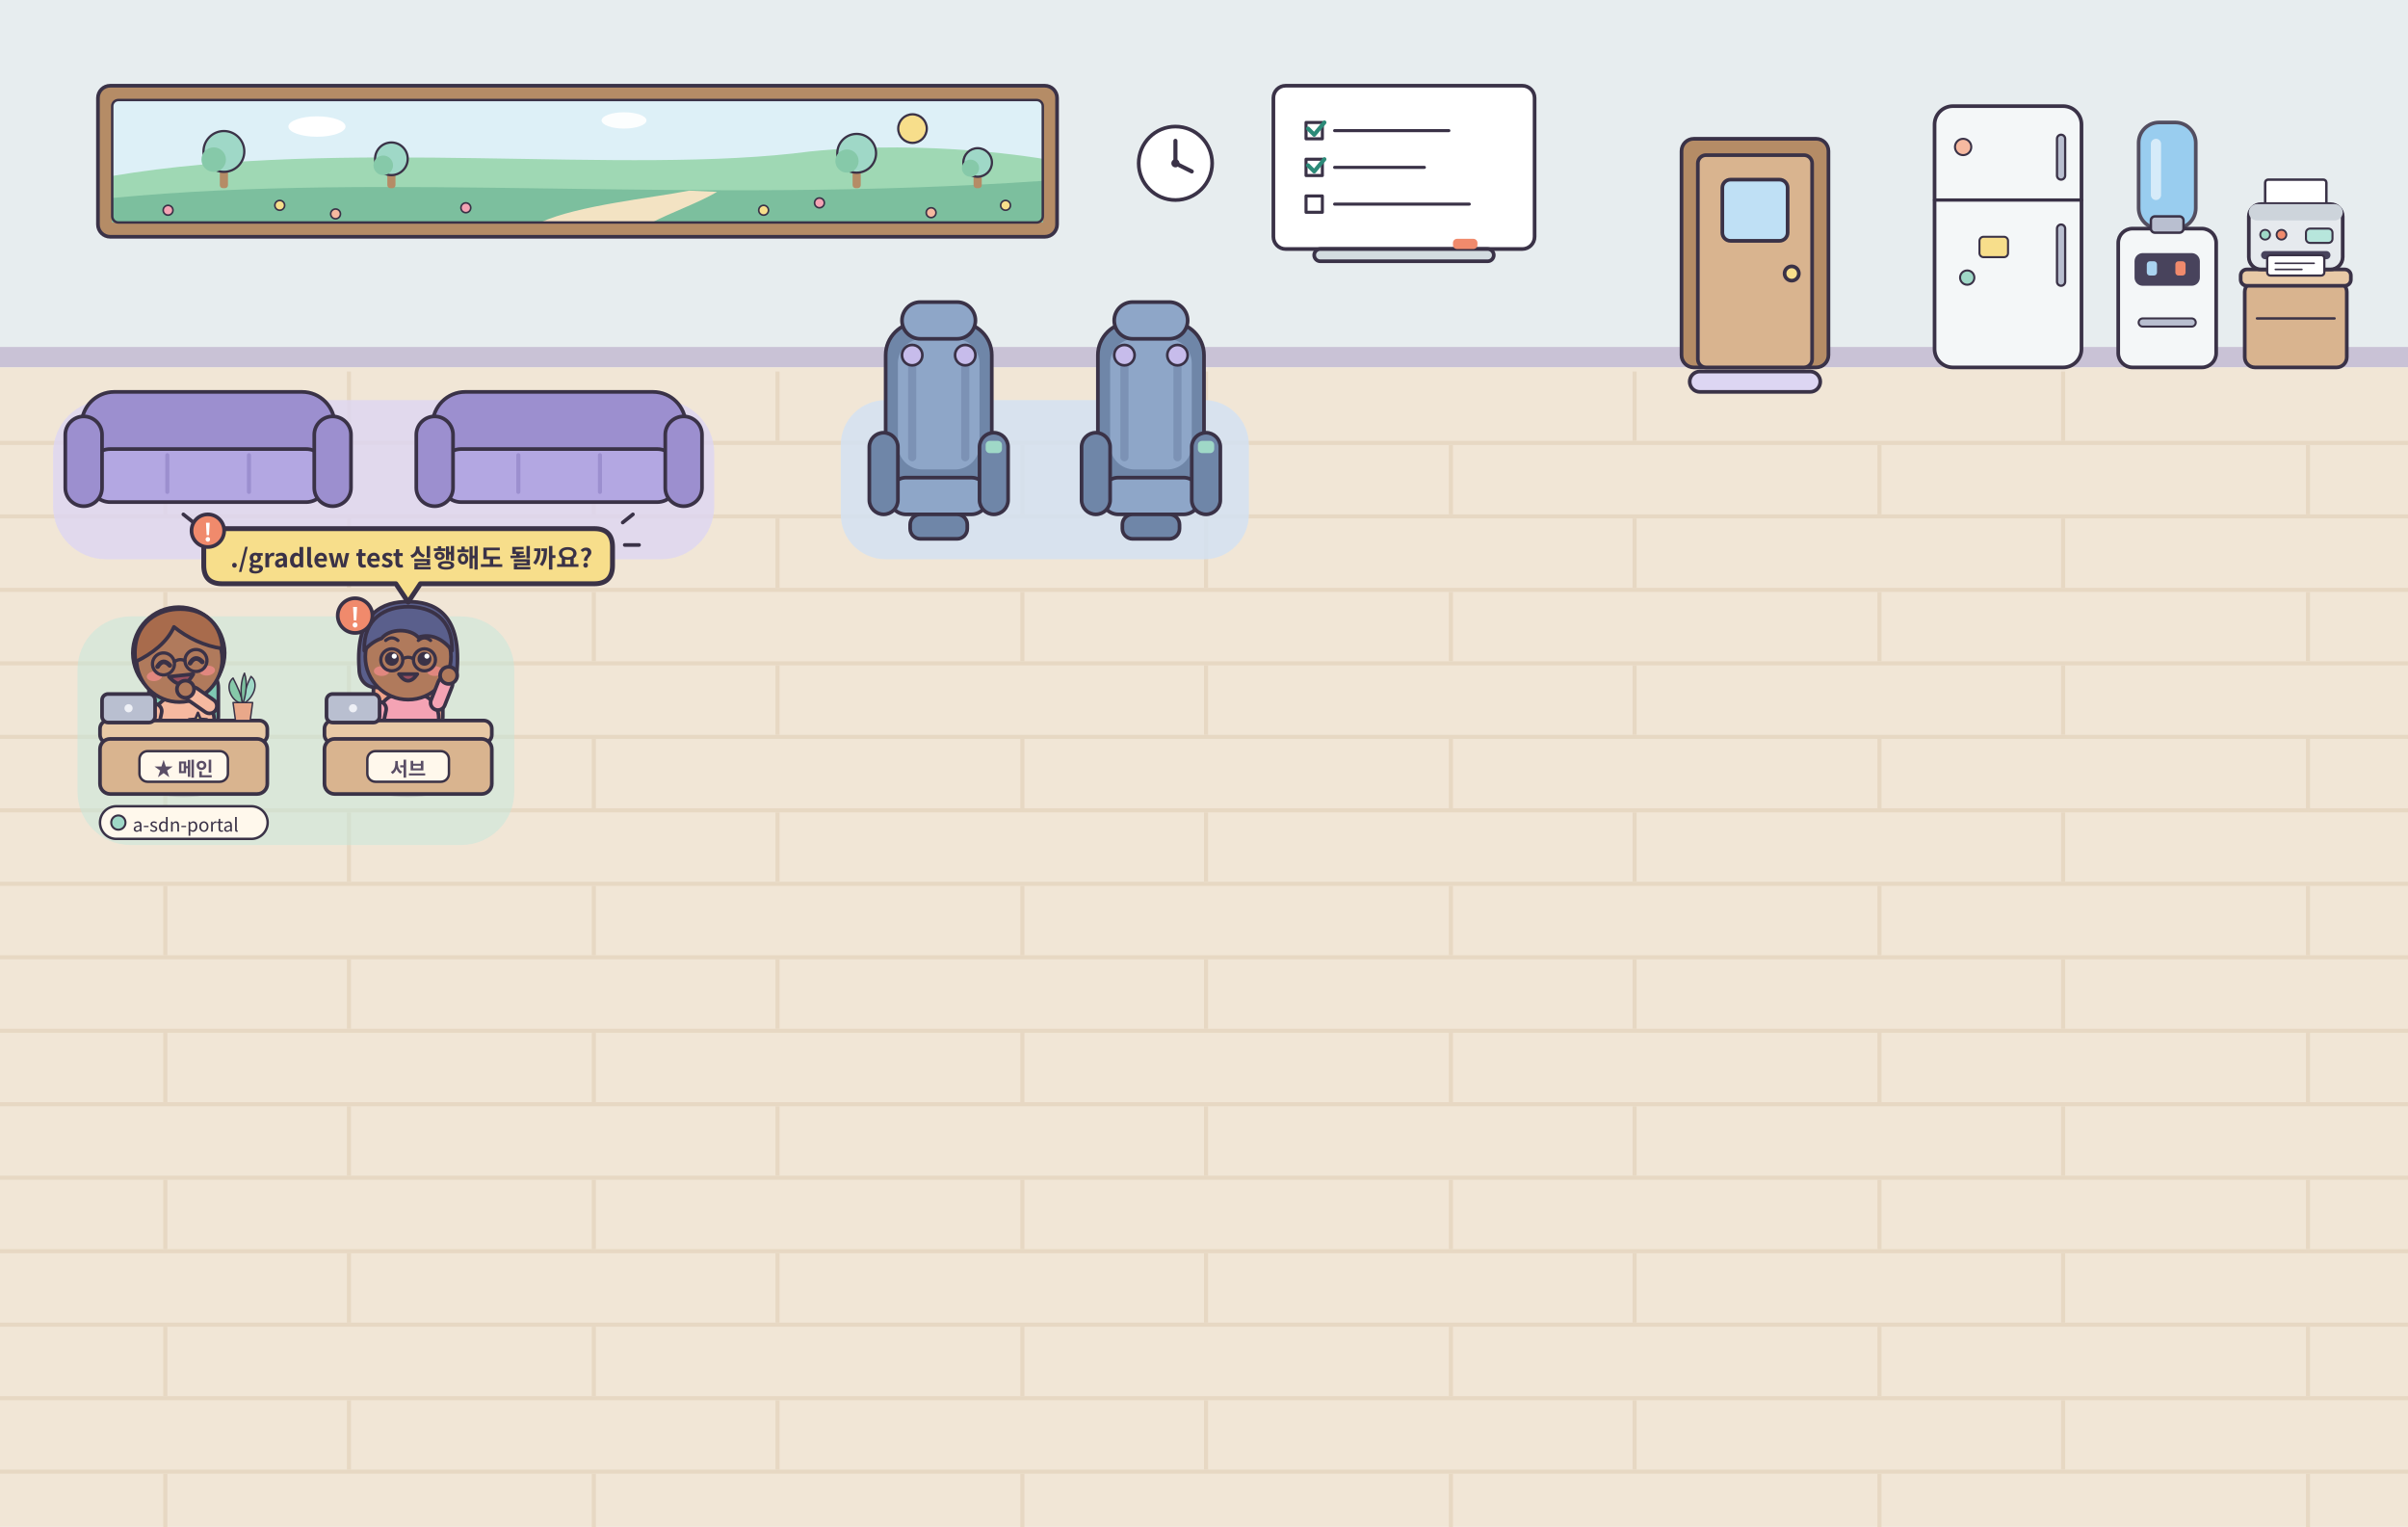
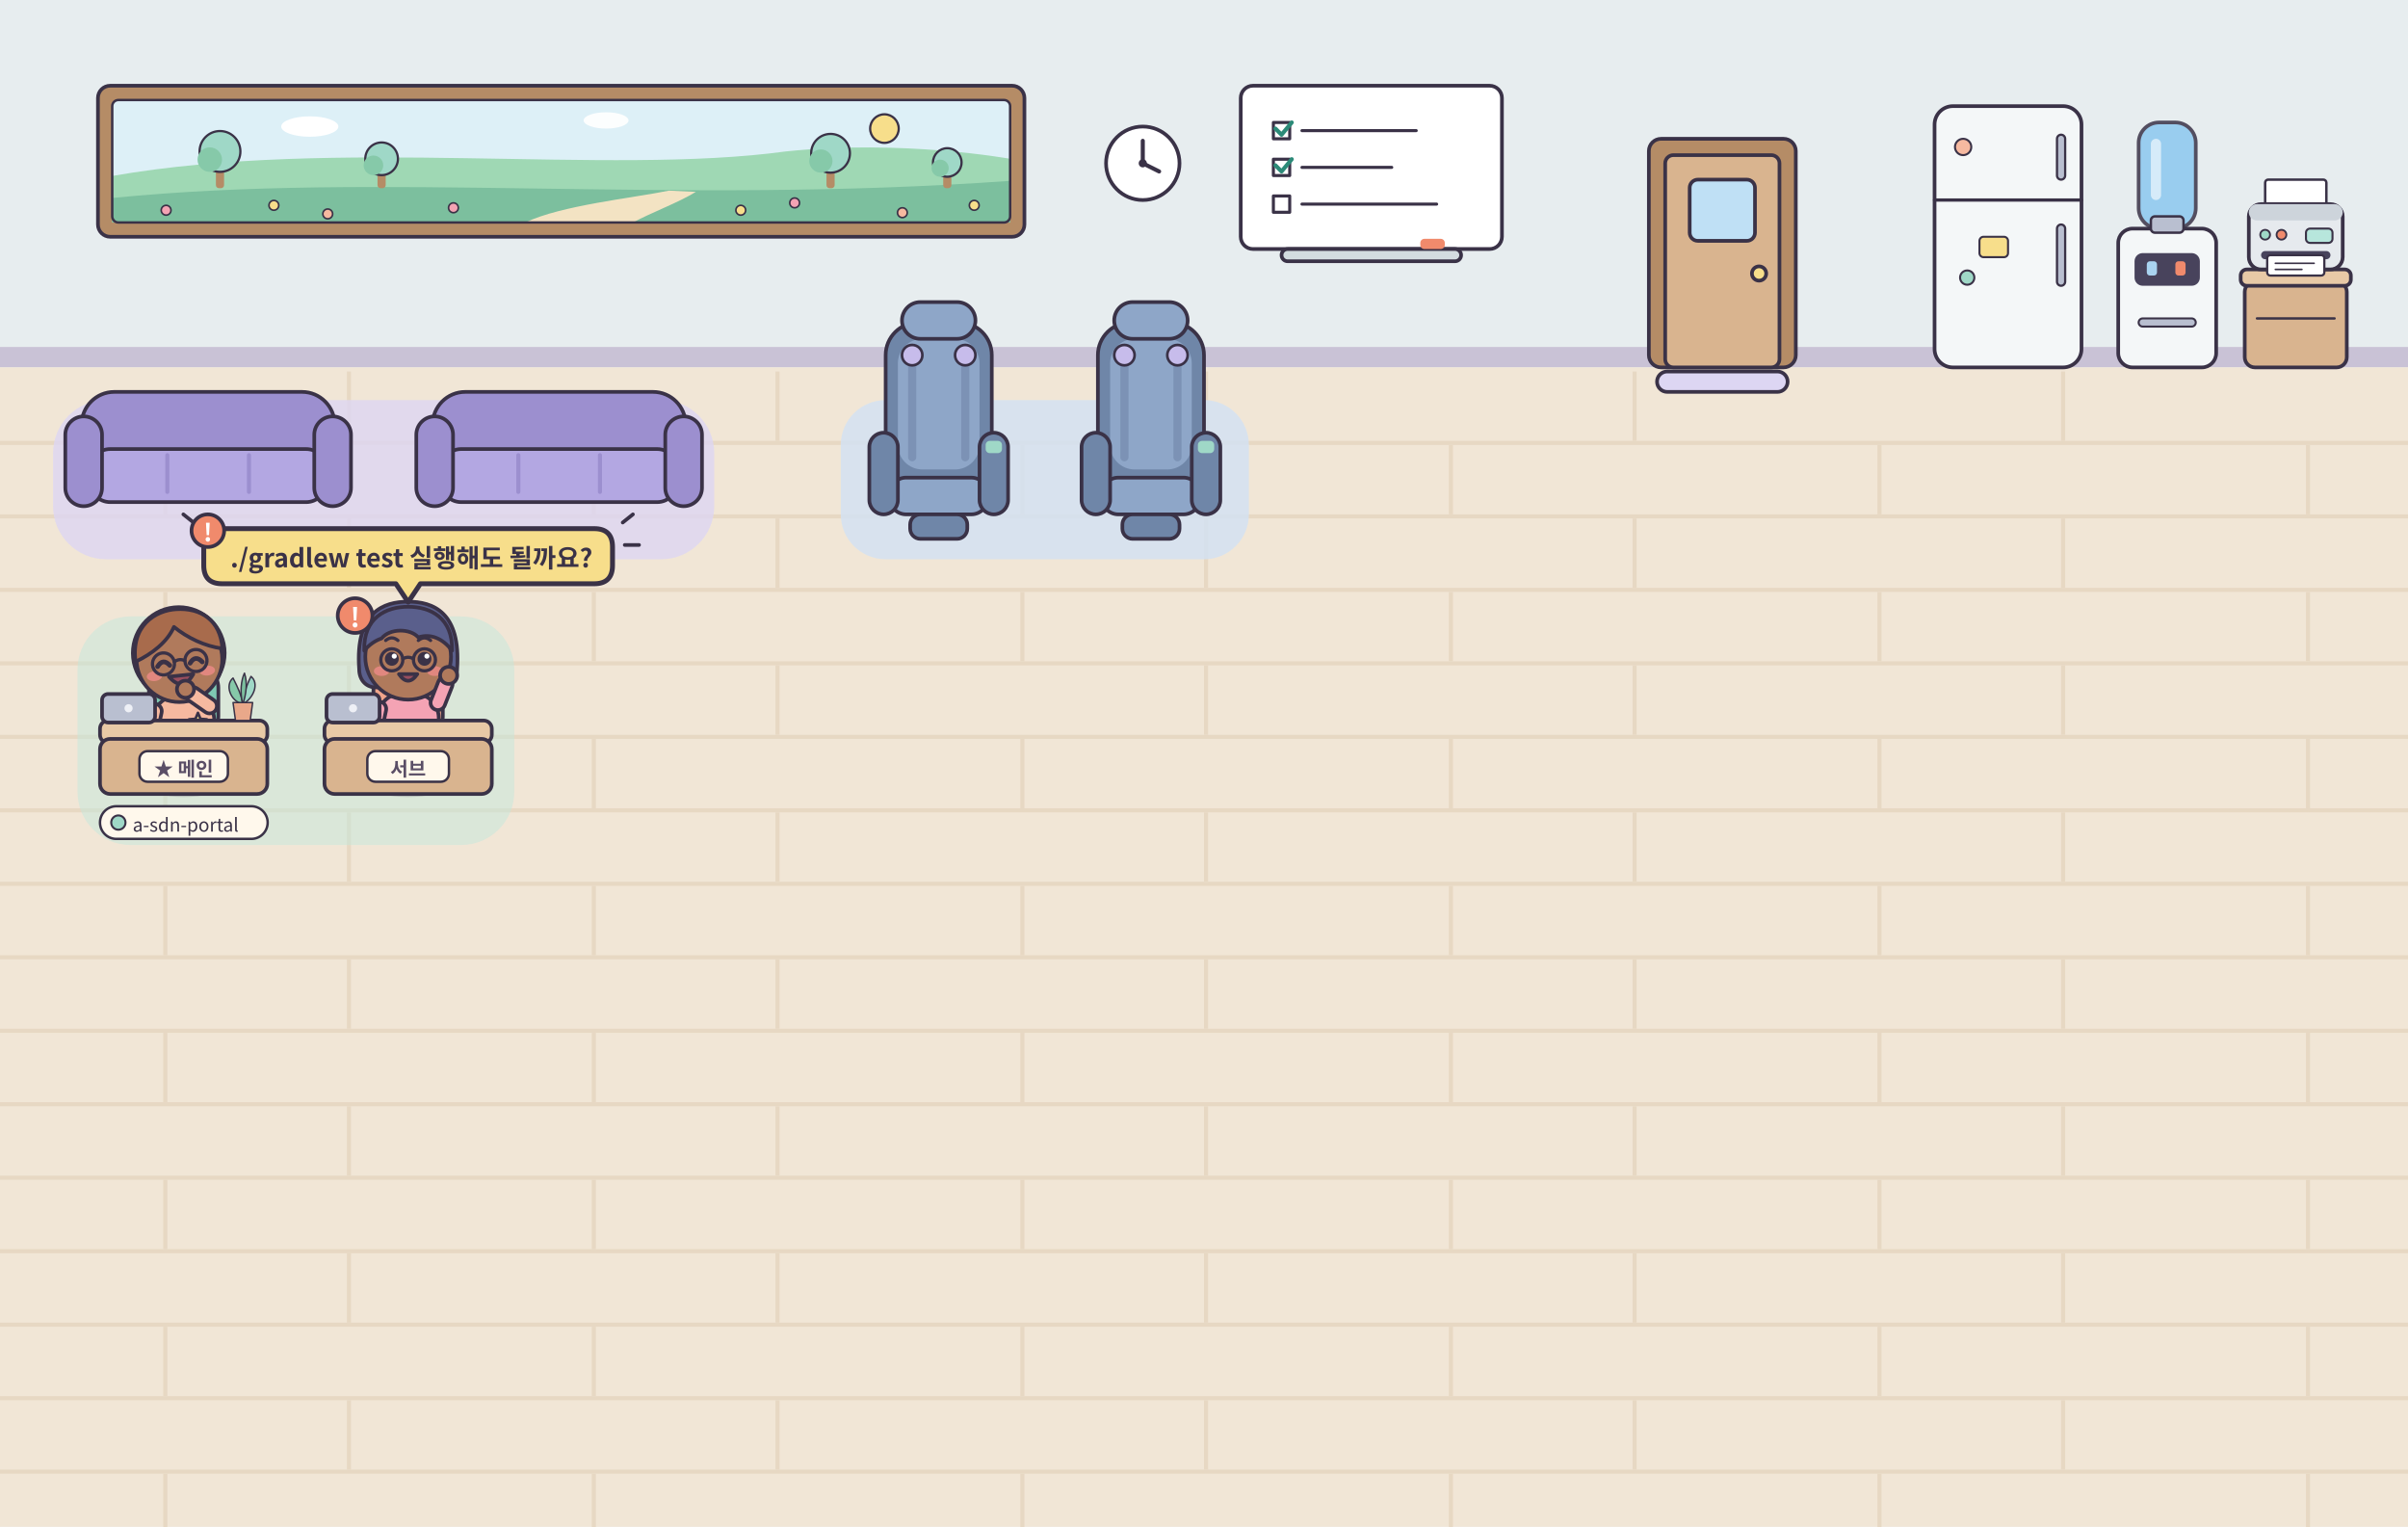
<svg xmlns="http://www.w3.org/2000/svg" viewBox="-20 -20 1180 748" width="1180" height="748" font-family="Apple SD Gothic Neo, Noto Sans CJK KR, Noto Sans KR, WenQuanYi Zen Hei, sans-serif">
  <rect x="-20" y="-20" width="1180" height="180" rx="0" fill="#E7EDEF" />
  <rect x="-20" y="150" width="1180" height="10" rx="0" fill="#C9C2D6" />
  <rect x="-20" y="160" width="1180" height="568" rx="0" fill="#F1E6D6" />
  <rect x="-20" y="196" width="1180" height="2" rx="0" fill="#E7D8C3" />
  <rect x="150" y="162" width="2" height="34" rx="0" fill="#E7D8C3" />
  <rect x="360" y="162" width="2" height="34" rx="0" fill="#E7D8C3" />
  <rect x="570" y="162" width="2" height="34" rx="0" fill="#E7D8C3" />
  <rect x="780" y="162" width="2" height="34" rx="0" fill="#E7D8C3" />
  <rect x="990" y="162" width="2" height="34" rx="0" fill="#E7D8C3" />
  <rect x="-20" y="232" width="1180" height="2" rx="0" fill="#E7D8C3" />
  <rect x="60" y="198" width="2" height="34" rx="0" fill="#E7D8C3" />
  <rect x="270" y="198" width="2" height="34" rx="0" fill="#E7D8C3" />
  <rect x="480" y="198" width="2" height="34" rx="0" fill="#E7D8C3" />
  <rect x="690" y="198" width="2" height="34" rx="0" fill="#E7D8C3" />
  <rect x="900" y="198" width="2" height="34" rx="0" fill="#E7D8C3" />
  <rect x="1110" y="198" width="2" height="34" rx="0" fill="#E7D8C3" />
  <rect x="-20" y="268" width="1180" height="2" rx="0" fill="#E7D8C3" />
  <rect x="150" y="234" width="2" height="34" rx="0" fill="#E7D8C3" />
  <rect x="360" y="234" width="2" height="34" rx="0" fill="#E7D8C3" />
  <rect x="570" y="234" width="2" height="34" rx="0" fill="#E7D8C3" />
  <rect x="780" y="234" width="2" height="34" rx="0" fill="#E7D8C3" />
  <rect x="990" y="234" width="2" height="34" rx="0" fill="#E7D8C3" />
  <rect x="-20" y="304" width="1180" height="2" rx="0" fill="#E7D8C3" />
  <rect x="60" y="270" width="2" height="34" rx="0" fill="#E7D8C3" />
  <rect x="270" y="270" width="2" height="34" rx="0" fill="#E7D8C3" />
  <rect x="480" y="270" width="2" height="34" rx="0" fill="#E7D8C3" />
  <rect x="690" y="270" width="2" height="34" rx="0" fill="#E7D8C3" />
  <rect x="900" y="270" width="2" height="34" rx="0" fill="#E7D8C3" />
  <rect x="1110" y="270" width="2" height="34" rx="0" fill="#E7D8C3" />
  <rect x="-20" y="340" width="1180" height="2" rx="0" fill="#E7D8C3" />
  <rect x="150" y="306" width="2" height="34" rx="0" fill="#E7D8C3" />
  <rect x="360" y="306" width="2" height="34" rx="0" fill="#E7D8C3" />
  <rect x="570" y="306" width="2" height="34" rx="0" fill="#E7D8C3" />
  <rect x="780" y="306" width="2" height="34" rx="0" fill="#E7D8C3" />
  <rect x="990" y="306" width="2" height="34" rx="0" fill="#E7D8C3" />
  <rect x="-20" y="376" width="1180" height="2" rx="0" fill="#E7D8C3" />
  <rect x="60" y="342" width="2" height="34" rx="0" fill="#E7D8C3" />
  <rect x="270" y="342" width="2" height="34" rx="0" fill="#E7D8C3" />
  <rect x="480" y="342" width="2" height="34" rx="0" fill="#E7D8C3" />
  <rect x="690" y="342" width="2" height="34" rx="0" fill="#E7D8C3" />
  <rect x="900" y="342" width="2" height="34" rx="0" fill="#E7D8C3" />
  <rect x="1110" y="342" width="2" height="34" rx="0" fill="#E7D8C3" />
  <rect x="-20" y="412" width="1180" height="2" rx="0" fill="#E7D8C3" />
  <rect x="150" y="378" width="2" height="34" rx="0" fill="#E7D8C3" />
  <rect x="360" y="378" width="2" height="34" rx="0" fill="#E7D8C3" />
  <rect x="570" y="378" width="2" height="34" rx="0" fill="#E7D8C3" />
  <rect x="780" y="378" width="2" height="34" rx="0" fill="#E7D8C3" />
  <rect x="990" y="378" width="2" height="34" rx="0" fill="#E7D8C3" />
  <rect x="-20" y="448" width="1180" height="2" rx="0" fill="#E7D8C3" />
  <rect x="60" y="414" width="2" height="34" rx="0" fill="#E7D8C3" />
  <rect x="270" y="414" width="2" height="34" rx="0" fill="#E7D8C3" />
  <rect x="480" y="414" width="2" height="34" rx="0" fill="#E7D8C3" />
  <rect x="690" y="414" width="2" height="34" rx="0" fill="#E7D8C3" />
  <rect x="900" y="414" width="2" height="34" rx="0" fill="#E7D8C3" />
  <rect x="1110" y="414" width="2" height="34" rx="0" fill="#E7D8C3" />
  <rect x="-20" y="484" width="1180" height="2" rx="0" fill="#E7D8C3" />
  <rect x="150" y="450" width="2" height="34" rx="0" fill="#E7D8C3" />
  <rect x="360" y="450" width="2" height="34" rx="0" fill="#E7D8C3" />
  <rect x="570" y="450" width="2" height="34" rx="0" fill="#E7D8C3" />
  <rect x="780" y="450" width="2" height="34" rx="0" fill="#E7D8C3" />
  <rect x="990" y="450" width="2" height="34" rx="0" fill="#E7D8C3" />
  <rect x="-20" y="520" width="1180" height="2" rx="0" fill="#E7D8C3" />
  <rect x="60" y="486" width="2" height="34" rx="0" fill="#E7D8C3" />
  <rect x="270" y="486" width="2" height="34" rx="0" fill="#E7D8C3" />
  <rect x="480" y="486" width="2" height="34" rx="0" fill="#E7D8C3" />
  <rect x="690" y="486" width="2" height="34" rx="0" fill="#E7D8C3" />
  <rect x="900" y="486" width="2" height="34" rx="0" fill="#E7D8C3" />
  <rect x="1110" y="486" width="2" height="34" rx="0" fill="#E7D8C3" />
  <rect x="-20" y="556" width="1180" height="2" rx="0" fill="#E7D8C3" />
  <rect x="150" y="522" width="2" height="34" rx="0" fill="#E7D8C3" />
  <rect x="360" y="522" width="2" height="34" rx="0" fill="#E7D8C3" />
  <rect x="570" y="522" width="2" height="34" rx="0" fill="#E7D8C3" />
  <rect x="780" y="522" width="2" height="34" rx="0" fill="#E7D8C3" />
  <rect x="990" y="522" width="2" height="34" rx="0" fill="#E7D8C3" />
  <rect x="-20" y="592" width="1180" height="2" rx="0" fill="#E7D8C3" />
  <rect x="60" y="558" width="2" height="34" rx="0" fill="#E7D8C3" />
  <rect x="270" y="558" width="2" height="34" rx="0" fill="#E7D8C3" />
  <rect x="480" y="558" width="2" height="34" rx="0" fill="#E7D8C3" />
  <rect x="690" y="558" width="2" height="34" rx="0" fill="#E7D8C3" />
  <rect x="900" y="558" width="2" height="34" rx="0" fill="#E7D8C3" />
  <rect x="1110" y="558" width="2" height="34" rx="0" fill="#E7D8C3" />
  <rect x="-20" y="628" width="1180" height="2" rx="0" fill="#E7D8C3" />
  <rect x="150" y="594" width="2" height="34" rx="0" fill="#E7D8C3" />
  <rect x="360" y="594" width="2" height="34" rx="0" fill="#E7D8C3" />
  <rect x="570" y="594" width="2" height="34" rx="0" fill="#E7D8C3" />
  <rect x="780" y="594" width="2" height="34" rx="0" fill="#E7D8C3" />
  <rect x="990" y="594" width="2" height="34" rx="0" fill="#E7D8C3" />
  <rect x="-20" y="664" width="1180" height="2" rx="0" fill="#E7D8C3" />
  <rect x="60" y="630" width="2" height="34" rx="0" fill="#E7D8C3" />
  <rect x="270" y="630" width="2" height="34" rx="0" fill="#E7D8C3" />
  <rect x="480" y="630" width="2" height="34" rx="0" fill="#E7D8C3" />
  <rect x="690" y="630" width="2" height="34" rx="0" fill="#E7D8C3" />
  <rect x="900" y="630" width="2" height="34" rx="0" fill="#E7D8C3" />
  <rect x="1110" y="630" width="2" height="34" rx="0" fill="#E7D8C3" />
  <rect x="-20" y="700" width="1180" height="2" rx="0" fill="#E7D8C3" />
  <rect x="150" y="666" width="2" height="34" rx="0" fill="#E7D8C3" />
  <rect x="360" y="666" width="2" height="34" rx="0" fill="#E7D8C3" />
  <rect x="570" y="666" width="2" height="34" rx="0" fill="#E7D8C3" />
  <rect x="780" y="666" width="2" height="34" rx="0" fill="#E7D8C3" />
  <rect x="990" y="666" width="2" height="34" rx="0" fill="#E7D8C3" />
  <rect x="-20" y="736" width="1180" height="2" rx="0" fill="#E7D8C3" />
  <rect x="60" y="702" width="2" height="34" rx="0" fill="#E7D8C3" />
  <rect x="270" y="702" width="2" height="34" rx="0" fill="#E7D8C3" />
  <rect x="480" y="702" width="2" height="34" rx="0" fill="#E7D8C3" />
  <rect x="690" y="702" width="2" height="34" rx="0" fill="#E7D8C3" />
  <rect x="900" y="702" width="2" height="34" rx="0" fill="#E7D8C3" />
  <rect x="1110" y="702" width="2" height="34" rx="0" fill="#E7D8C3" />
  <rect x="18" y="282" width="214" height="112" rx="26" fill="#C3E7DC" opacity="0.5" />
  <rect x="6" y="176" width="324" height="78" rx="26" fill="#DDD6F3" opacity="0.8" />
  <rect x="392" y="176" width="200" height="78" rx="22" fill="#D4E2F2" opacity="0.85" />
-   <rect x="808" y="162" width="64" height="10" rx="5" fill="#DDD6F3" stroke="#3A3247" stroke-width="1.8" stroke-linecap="round" stroke-linejoin="round" />
-   <rect x="28" y="22" width="470" height="74" rx="6" fill="#B58C66" stroke="#3A3247" stroke-width="1.8" stroke-linecap="round" stroke-linejoin="round" />
-   <rect x="35" y="29" width="456" height="60" rx="3" fill="#DDF0F7" />
-   <circle cx="427.16" cy="43" r="7" fill="#F7DE8B" stroke="#3A3247" stroke-width="1.1" stroke-linecap="round" stroke-linejoin="round" />
-   <ellipse cx="135.32" cy="42" rx="14" ry="5" fill="#FFFFFF" />
-   <ellipse cx="285.8" cy="39" rx="11" ry="4" fill="#FFFFFF" opacity="0.9" />
-   <path d="M35,66.2 C149,47 285.8,66.2 377,54.2 C436.28,48.2 491,57.8 491,57.8 L491,89 L35,89 Z" fill="#9FD8B4" />
-   <path d="M35,77 C171.8,63.8 317.72,80.6 491,68.6 L491,89 L35,89 Z" fill="#7CBF9E" />
-   <path d="M244.76,89 C263,80.6 299.48,77 317.72,73.4 L331.4,74 C322.28,79.4 308.6,84.2 299.48,89 Z" fill="#F3E3C3" />
-   <rect x="87.72" y="60.2" width="4" height="12" rx="1.5" fill="#B58C66" />
-   <circle cx="89.72" cy="54.2" r="10" fill="#9FD8C7" stroke="#3A3247" stroke-width="1.1" stroke-linecap="round" stroke-linejoin="round" />
-   <circle cx="84.72" cy="58.2" r="6" fill="#86C9A9" />
-   <rect x="169.8" y="62.6" width="4" height="9.6" rx="1.5" fill="#B58C66" />
-   <circle cx="171.8" cy="57.8" r="8" fill="#9FD8C7" stroke="#3A3247" stroke-width="1.1" stroke-linecap="round" stroke-linejoin="round" />
-   <circle cx="167.8" cy="61" r="4.8" fill="#86C9A9" />
-   <rect x="397.8" y="60.8" width="4" height="11.4" rx="1.5" fill="#B58C66" />
-   <circle cx="399.8" cy="55.1" r="9.5" fill="#9FD8C7" stroke="#3A3247" stroke-width="1.1" stroke-linecap="round" stroke-linejoin="round" />
-   <circle cx="395.05" cy="58.9" r="5.7" fill="#86C9A9" />
-   <rect x="457.08" y="63.8" width="4" height="8.4" rx="1.5" fill="#B58C66" />
-   <circle cx="459.08" cy="59.6" r="7" fill="#9FD8C7" stroke="#3A3247" stroke-width="1.1" stroke-linecap="round" stroke-linejoin="round" />
-   <circle cx="455.58" cy="62.4" r="4.2" fill="#86C9A9" />
-   <circle cx="62.36" cy="83" r="2.4" fill="#F4A3B4" stroke="#3A3247" stroke-width="0.8" stroke-linecap="round" stroke-linejoin="round" />
-   <circle cx="117.08" cy="80.6" r="2.4" fill="#F7DE8B" stroke="#3A3247" stroke-width="0.8" stroke-linecap="round" stroke-linejoin="round" />
-   <circle cx="144.44" cy="84.8" r="2.4" fill="#F6B9A0" stroke="#3A3247" stroke-width="0.8" stroke-linecap="round" stroke-linejoin="round" />
-   <circle cx="208.28" cy="81.8" r="2.4" fill="#F4A3B4" stroke="#3A3247" stroke-width="0.8" stroke-linecap="round" stroke-linejoin="round" />
-   <circle cx="354.2" cy="83" r="2.4" fill="#F7DE8B" stroke="#3A3247" stroke-width="0.8" stroke-linecap="round" stroke-linejoin="round" />
-   <circle cx="381.56" cy="79.4" r="2.4" fill="#F4A3B4" stroke="#3A3247" stroke-width="0.8" stroke-linecap="round" stroke-linejoin="round" />
-   <circle cx="436.28" cy="84.2" r="2.4" fill="#F6B9A0" stroke="#3A3247" stroke-width="0.8" stroke-linecap="round" stroke-linejoin="round" />
-   <circle cx="472.76" cy="80.6" r="2.4" fill="#F7DE8B" stroke="#3A3247" stroke-width="0.8" stroke-linecap="round" stroke-linejoin="round" />
-   <rect x="35" y="29" width="456" height="60" rx="3" fill="none" stroke="#3A3247" stroke-width="1.2" stroke-linecap="round" stroke-linejoin="round" />
-   <circle cx="556" cy="60" r="18" fill="#FFFFFF" stroke="#3A3247" stroke-width="1.8" stroke-linecap="round" stroke-linejoin="round" />
-   <path d="M556,60 L556,49 M556,60 L564,64" fill="none" stroke="#3A3247" stroke-width="2" stroke-linecap="round" stroke-linejoin="round" />
-   <circle cx="556" cy="60" r="2" fill="#3A3247" />
-   <rect x="604" y="22" width="128" height="80" rx="6" fill="#FFFFFF" stroke="#3A3247" stroke-width="1.8" stroke-linecap="round" stroke-linejoin="round" />
-   <path d="M620,40 L628,40 L628,48 L620,48 Z M634,44 L690,44 M620,58 L628,58 L628,66 L620,66 Z M634,62 L678,62 M620,76 L628,76 L628,84 L620,84 Z M634,80 L700,80" fill="none" stroke="#3A3247" stroke-width="1.5" stroke-linecap="round" stroke-linejoin="round" />
-   <path d="M621,43 L624,46 L629,40 M621,61 L624,64 L629,58" fill="none" stroke="#2C8A78" stroke-width="2" stroke-linecap="round" stroke-linejoin="round" />
-   <rect x="624" y="102" width="88" height="6" rx="3" fill="#D3DCE0" stroke="#3A3247" stroke-width="1.8" stroke-linecap="round" stroke-linejoin="round" />
-   <rect x="692" y="97" width="12" height="5" rx="2" fill="#F08A6C" />
-   <rect x="804" y="48" width="72" height="112" rx="6" fill="#B58C66" stroke="#3A3247" stroke-width="1.8" stroke-linecap="round" stroke-linejoin="round" />
-   <rect x="812" y="56" width="56" height="104" rx="4" fill="#D9B48F" stroke="#3A3247" stroke-width="1.8" stroke-linecap="round" stroke-linejoin="round" />
-   <rect x="824" y="68" width="32" height="30" rx="4" fill="#BFE0F5" stroke="#3A3247" stroke-width="1.8" stroke-linecap="round" stroke-linejoin="round" />
-   <circle cx="858" cy="114" r="3.5" fill="#F7DE8B" stroke="#3A3247" stroke-width="1.8" stroke-linecap="round" stroke-linejoin="round" />
+   <rect x="792" y="162" width="64" height="10" rx="5" fill="#DDD6F3" stroke="#3A3247" stroke-width="1.8" stroke-linecap="round" stroke-linejoin="round" />
+   <rect x="28" y="22" width="454" height="74" rx="6" fill="#B58C66" stroke="#3A3247" stroke-width="1.8" stroke-linecap="round" stroke-linejoin="round" />
+   <rect x="35" y="29" width="440" height="60" rx="3" fill="#DDF0F7" />
+   <circle cx="413.4" cy="43" r="7" fill="#F7DE8B" stroke="#3A3247" stroke-width="1.1" stroke-linecap="round" stroke-linejoin="round" />
+   <ellipse cx="131.8" cy="42" rx="14" ry="5" fill="#FFFFFF" />
+   <ellipse cx="277" cy="39" rx="11" ry="4" fill="#FFFFFF" opacity="0.9" />
+   <path d="M35,66.2 C145,47 277,66.2 365,54.2 C422.2,48.2 475,57.8 475,57.8 L475,89 L35,89 Z" fill="#9FD8B4" />
+   <path d="M35,77 C167,63.8 307.8,80.6 475,68.6 L475,89 L35,89 Z" fill="#7CBF9E" />
+   <path d="M237.4,89 C255,80.6 290.2,77 307.8,73.4 L321,74 C312.2,79.4 299,84.2 290.2,89 Z" fill="#F3E3C3" />
+   <rect x="85.8" y="60.2" width="4" height="12" rx="1.5" fill="#B58C66" />
+   <circle cx="87.8" cy="54.2" r="10" fill="#9FD8C7" stroke="#3A3247" stroke-width="1.1" stroke-linecap="round" stroke-linejoin="round" />
+   <circle cx="82.8" cy="58.2" r="6" fill="#86C9A9" />
+   <rect x="165" y="62.6" width="4" height="9.6" rx="1.5" fill="#B58C66" />
+   <circle cx="167" cy="57.8" r="8" fill="#9FD8C7" stroke="#3A3247" stroke-width="1.1" stroke-linecap="round" stroke-linejoin="round" />
+   <circle cx="163" cy="61" r="4.8" fill="#86C9A9" />
+   <rect x="385" y="60.8" width="4" height="11.4" rx="1.5" fill="#B58C66" />
+   <circle cx="387" cy="55.1" r="9.5" fill="#9FD8C7" stroke="#3A3247" stroke-width="1.1" stroke-linecap="round" stroke-linejoin="round" />
+   <circle cx="382.25" cy="58.9" r="5.7" fill="#86C9A9" />
+   <rect x="442.2" y="63.8" width="4" height="8.4" rx="1.5" fill="#B58C66" />
+   <circle cx="444.2" cy="59.6" r="7" fill="#9FD8C7" stroke="#3A3247" stroke-width="1.1" stroke-linecap="round" stroke-linejoin="round" />
+   <circle cx="440.7" cy="62.4" r="4.2" fill="#86C9A9" />
+   <circle cx="61.4" cy="83" r="2.4" fill="#F4A3B4" stroke="#3A3247" stroke-width="0.8" stroke-linecap="round" stroke-linejoin="round" />
+   <circle cx="114.2" cy="80.6" r="2.4" fill="#F7DE8B" stroke="#3A3247" stroke-width="0.8" stroke-linecap="round" stroke-linejoin="round" />
+   <circle cx="140.6" cy="84.8" r="2.4" fill="#F6B9A0" stroke="#3A3247" stroke-width="0.8" stroke-linecap="round" stroke-linejoin="round" />
+   <circle cx="202.2" cy="81.8" r="2.4" fill="#F4A3B4" stroke="#3A3247" stroke-width="0.8" stroke-linecap="round" stroke-linejoin="round" />
+   <circle cx="343" cy="83" r="2.4" fill="#F7DE8B" stroke="#3A3247" stroke-width="0.8" stroke-linecap="round" stroke-linejoin="round" />
+   <circle cx="369.4" cy="79.4" r="2.4" fill="#F4A3B4" stroke="#3A3247" stroke-width="0.8" stroke-linecap="round" stroke-linejoin="round" />
+   <circle cx="422.2" cy="84.2" r="2.4" fill="#F6B9A0" stroke="#3A3247" stroke-width="0.8" stroke-linecap="round" stroke-linejoin="round" />
+   <circle cx="457.4" cy="80.6" r="2.4" fill="#F7DE8B" stroke="#3A3247" stroke-width="0.8" stroke-linecap="round" stroke-linejoin="round" />
+   <rect x="35" y="29" width="440" height="60" rx="3" fill="none" stroke="#3A3247" stroke-width="1.2" stroke-linecap="round" stroke-linejoin="round" />
+   <circle cx="540" cy="60" r="18" fill="#FFFFFF" stroke="#3A3247" stroke-width="1.8" stroke-linecap="round" stroke-linejoin="round" />
+   <path d="M540,60 L540,49 M540,60 L548,64" fill="none" stroke="#3A3247" stroke-width="2" stroke-linecap="round" stroke-linejoin="round" />
+   <circle cx="540" cy="60" r="2" fill="#3A3247" />
+   <rect x="588" y="22" width="128" height="80" rx="6" fill="#FFFFFF" stroke="#3A3247" stroke-width="1.8" stroke-linecap="round" stroke-linejoin="round" />
+   <path d="M604,40 L612,40 L612,48 L604,48 Z M618,44 L674,44 M604,58 L612,58 L612,66 L604,66 Z M618,62 L662,62 M604,76 L612,76 L612,84 L604,84 Z M618,80 L684,80" fill="none" stroke="#3A3247" stroke-width="1.5" stroke-linecap="round" stroke-linejoin="round" />
+   <path d="M605,43 L608,46 L613,40 M605,61 L608,64 L613,58" fill="none" stroke="#2C8A78" stroke-width="2" stroke-linecap="round" stroke-linejoin="round" />
+   <rect x="608" y="102" width="88" height="6" rx="3" fill="#D3DCE0" stroke="#3A3247" stroke-width="1.8" stroke-linecap="round" stroke-linejoin="round" />
+   <rect x="676" y="97" width="12" height="5" rx="2" fill="#F08A6C" />
+   <rect x="788" y="48" width="72" height="112" rx="6" fill="#B58C66" stroke="#3A3247" stroke-width="1.8" stroke-linecap="round" stroke-linejoin="round" />
+   <rect x="796" y="56" width="56" height="104" rx="4" fill="#D9B48F" stroke="#3A3247" stroke-width="1.8" stroke-linecap="round" stroke-linejoin="round" />
+   <rect x="808" y="68" width="32" height="30" rx="4" fill="#BFE0F5" stroke="#3A3247" stroke-width="1.8" stroke-linecap="round" stroke-linejoin="round" />
+   <circle cx="842" cy="114" r="3.5" fill="#F7DE8B" stroke="#3A3247" stroke-width="1.8" stroke-linecap="round" stroke-linejoin="round" />
  <rect x="928" y="32" width="72" height="128" rx="9" fill="#F4F7F8" stroke="#3A3247" stroke-width="1.8" stroke-linecap="round" stroke-linejoin="round" />
  <path d="M928,78 L1000,78" fill="none" stroke="#3A3247" stroke-width="1.6" stroke-linecap="round" stroke-linejoin="round" />
  <rect x="988" y="46" width="4" height="22" rx="2" fill="#B9BFD0" stroke="#3A3247" stroke-width="1.1" stroke-linecap="round" stroke-linejoin="round" />
  <rect x="988" y="90" width="4" height="30" rx="2" fill="#B9BFD0" stroke="#3A3247" stroke-width="1.1" stroke-linecap="round" stroke-linejoin="round" />
  <circle cx="942" cy="52" r="4" fill="#F6B9A0" stroke="#3A3247" stroke-width="1" stroke-linecap="round" stroke-linejoin="round" />
  <rect x="950" y="96" width="14" height="10" rx="2" fill="#F7DE8B" stroke="#3A3247" stroke-width="1" stroke-linecap="round" stroke-linejoin="round" />
  <circle cx="944" cy="116" r="3.5" fill="#9FD8C7" stroke="#3A3247" stroke-width="1" stroke-linecap="round" stroke-linejoin="round" />
  <rect x="1018" y="92" width="48" height="68" rx="7" fill="#F4F7F8" stroke="#3A3247" stroke-width="1.8" stroke-linecap="round" stroke-linejoin="round" />
  <rect x="1026" y="104" width="32" height="16" rx="4" fill="#48435C" />
  <rect x="1032" y="108" width="5" height="7" rx="1.5" fill="#A9D3F0" />
  <rect x="1046" y="108" width="5" height="7" rx="1.5" fill="#F08A6C" />
  <rect x="1028" y="136" width="28" height="4" rx="2" fill="#B9BFD0" stroke="#3A3247" stroke-width="1" stroke-linecap="round" stroke-linejoin="round" />
  <rect x="1028" y="40" width="28" height="52" rx="10" fill="#8CC8EE" stroke="#3A3247" stroke-width="1.8" stroke-linecap="round" stroke-linejoin="round" opacity="0.85" />
  <rect x="1034" y="48" width="5" height="30" rx="2.5" fill="#FFFFFF" opacity="0.6" />
  <rect x="1034" y="86" width="16" height="8" rx="2" fill="#B9BFD0" stroke="#3A3247" stroke-width="1.2" stroke-linecap="round" stroke-linejoin="round" />
  <rect x="1080" y="118" width="50" height="42" rx="5" fill="#D9B48F" stroke="#3A3247" stroke-width="1.8" stroke-linecap="round" stroke-linejoin="round" />
  <rect x="1078" y="112" width="54" height="8" rx="3" fill="#E8C9A6" stroke="#3A3247" stroke-width="1.8" stroke-linecap="round" stroke-linejoin="round" />
  <path d="M1086,136 L1124,136" fill="none" stroke="#3A3247" stroke-width="1.2" stroke-linecap="round" stroke-linejoin="round" />
  <rect x="1090" y="68" width="30" height="18" rx="1.5" fill="#FFFFFF" stroke="#3A3247" stroke-width="1.2" stroke-linecap="round" stroke-linejoin="round" />
  <rect x="1082" y="80" width="46" height="32" rx="6" fill="#E6EAEE" stroke="#3A3247" stroke-width="1.8" stroke-linecap="round" stroke-linejoin="round" />
  <rect x="1082" y="80" width="46" height="8" rx="4" fill="#CDD4DB" />
  <rect x="1110" y="92" width="13" height="7" rx="2" fill="#78E1C3" fill-opacity="0.42" stroke="#3A3247" stroke-width="1" stroke-linecap="round" stroke-linejoin="round" />
  <circle cx="1090" cy="95" r="2.4" fill="#9FD8C7" stroke="#3A3247" stroke-width="0.9" stroke-linecap="round" stroke-linejoin="round" />
  <circle cx="1098" cy="95" r="2.4" fill="#F08A6C" stroke="#3A3247" stroke-width="0.9" stroke-linecap="round" stroke-linejoin="round" />
  <rect x="1088" y="103" width="34" height="4" rx="2" fill="#48435C" />
  <rect x="1091" y="105" width="28" height="10" rx="1.5" fill="#FFFFFF" stroke="#3A3247" stroke-width="1.1" stroke-linecap="round" stroke-linejoin="round" />
  <path d="M1095,109 L1114,109 M1095,112 L1108,112" fill="none" stroke="#3A3247" stroke-width="0.8" stroke-linecap="round" stroke-linejoin="round" />
  <rect x="29" y="375" width="82.16" height="16" rx="8" fill="#FFF8EC" stroke="#3A3247" stroke-width="1.2" stroke-linecap="round" stroke-linejoin="round" />
  <circle cx="38" cy="383" r="3.5" fill="#9FD8C7" stroke="#3A3247" stroke-width="1" stroke-linecap="round" stroke-linejoin="round" />
  <text x="45" y="383.5" font-size="9" text-anchor="start" dominant-baseline="central" fill="#3A3247">a-sdn-portal</text>
  <rect x="20" y="172" width="124" height="38" rx="16" fill="#9C8FCF" stroke="#3A3247" stroke-width="1.8" stroke-linecap="round" stroke-linejoin="round" />
  <rect x="192" y="172" width="124" height="38" rx="16" fill="#9C8FCF" stroke="#3A3247" stroke-width="1.8" stroke-linecap="round" stroke-linejoin="round" />
  <rect x="24" y="200" width="116" height="26" rx="10" fill="#B3A7E2" stroke="#3A3247" stroke-width="1.8" stroke-linecap="round" stroke-linejoin="round" />
  <rect x="61" y="202" width="2" height="20" rx="1" fill="#9C8FCF" />
  <rect x="101" y="202" width="2" height="20" rx="1" fill="#9C8FCF" />
  <rect x="12" y="184" width="18" height="44" rx="9" fill="#9C8FCF" stroke="#3A3247" stroke-width="1.8" stroke-linecap="round" stroke-linejoin="round" />
  <rect x="134" y="184" width="18" height="44" rx="9" fill="#9C8FCF" stroke="#3A3247" stroke-width="1.8" stroke-linecap="round" stroke-linejoin="round" />
  <rect x="196" y="200" width="116" height="26" rx="10" fill="#B3A7E2" stroke="#3A3247" stroke-width="1.8" stroke-linecap="round" stroke-linejoin="round" />
  <rect x="233" y="202" width="2" height="20" rx="1" fill="#9C8FCF" />
  <rect x="273" y="202" width="2" height="20" rx="1" fill="#9C8FCF" />
  <rect x="184" y="184" width="18" height="44" rx="9" fill="#9C8FCF" stroke="#3A3247" stroke-width="1.8" stroke-linecap="round" stroke-linejoin="round" />
  <rect x="306" y="184" width="18" height="44" rx="9" fill="#9C8FCF" stroke="#3A3247" stroke-width="1.8" stroke-linecap="round" stroke-linejoin="round" />
  <rect x="414" y="138" width="52" height="80" rx="16" fill="#6F86A8" stroke="#3A3247" stroke-width="1.8" stroke-linecap="round" stroke-linejoin="round" />
  <rect x="420" y="146" width="40" height="64" rx="12" fill="#8EA6C8" />
  <rect x="422" y="128" width="36" height="18" rx="9" fill="#8EA6C8" stroke="#3A3247" stroke-width="1.8" stroke-linecap="round" stroke-linejoin="round" />
  <rect x="518" y="138" width="52" height="80" rx="16" fill="#6F86A8" stroke="#3A3247" stroke-width="1.8" stroke-linecap="round" stroke-linejoin="round" />
  <rect x="524" y="146" width="40" height="64" rx="12" fill="#8EA6C8" />
  <rect x="526" y="128" width="36" height="18" rx="9" fill="#8EA6C8" stroke="#3A3247" stroke-width="1.8" stroke-linecap="round" stroke-linejoin="round" />
  <rect x="425" y="150" width="4" height="56" rx="2" fill="#6F86A8" opacity="0.6" />
  <rect x="451" y="150" width="4" height="56" rx="2" fill="#6F86A8" opacity="0.6" />
  <circle cx="427" cy="154" r="5" fill="#C7BCEB" stroke="#3A3247" stroke-width="1.3" stroke-linecap="round" stroke-linejoin="round" />
  <circle cx="453" cy="154" r="5" fill="#C7BCEB" stroke="#3A3247" stroke-width="1.3" stroke-linecap="round" stroke-linejoin="round" />
  <rect x="529" y="150" width="4" height="56" rx="2" fill="#6F86A8" opacity="0.6" />
  <rect x="555" y="150" width="4" height="56" rx="2" fill="#6F86A8" opacity="0.6" />
  <circle cx="531" cy="154" r="5" fill="#C7BCEB" stroke="#3A3247" stroke-width="1.3" stroke-linecap="round" stroke-linejoin="round" />
  <circle cx="557" cy="154" r="5" fill="#C7BCEB" stroke="#3A3247" stroke-width="1.3" stroke-linecap="round" stroke-linejoin="round" />
  <rect x="416" y="214" width="48" height="18" rx="8" fill="#8EA6C8" stroke="#3A3247" stroke-width="1.8" stroke-linecap="round" stroke-linejoin="round" />
  <rect x="406" y="192" width="14" height="40" rx="7" fill="#6F86A8" stroke="#3A3247" stroke-width="1.8" stroke-linecap="round" stroke-linejoin="round" />
  <rect x="460" y="192" width="14" height="40" rx="7" fill="#6F86A8" stroke="#3A3247" stroke-width="1.8" stroke-linecap="round" stroke-linejoin="round" />
  <rect x="463" y="196" width="8" height="6" rx="2" fill="#9FD8C7" />
  <rect x="426" y="232" width="28" height="12" rx="5" fill="#6F86A8" stroke="#3A3247" stroke-width="1.8" stroke-linecap="round" stroke-linejoin="round" />
  <rect x="520" y="214" width="48" height="18" rx="8" fill="#8EA6C8" stroke="#3A3247" stroke-width="1.8" stroke-linecap="round" stroke-linejoin="round" />
  <rect x="510" y="192" width="14" height="40" rx="7" fill="#6F86A8" stroke="#3A3247" stroke-width="1.8" stroke-linecap="round" stroke-linejoin="round" />
  <rect x="564" y="192" width="14" height="40" rx="7" fill="#6F86A8" stroke="#3A3247" stroke-width="1.8" stroke-linecap="round" stroke-linejoin="round" />
  <rect x="567" y="196" width="8" height="6" rx="2" fill="#9FD8C7" />
  <rect x="530" y="232" width="28" height="12" rx="5" fill="#6F86A8" stroke="#3A3247" stroke-width="1.8" stroke-linecap="round" stroke-linejoin="round" />
  <rect x="53" y="306" width="34" height="36" rx="11" fill="#7FC9B3" stroke="#3A3247" stroke-width="1.8" stroke-linecap="round" stroke-linejoin="round" />
  <rect x="163" y="306" width="34" height="36" rx="11" fill="#F0A58B" stroke="#3A3247" stroke-width="1.8" stroke-linecap="round" stroke-linejoin="round" />
  <g transform="translate(70,366)">
    <ellipse cx="0" cy="0" rx="17" ry="4.5" fill="#3A3247" fill-opacity="0.16" />
    <g transform="translate(0,-1.16) scale(1,1)">
      <g transform="translate(0,0)">
        <rect x="-10" y="-17" width="8.5" height="17" rx="4" fill="#5D5670" stroke="#3A3247" stroke-width="1.8" stroke-linecap="round" stroke-linejoin="round" />
      </g>
      <g transform="translate(0,0)">
        <rect x="1.5" y="-17" width="8.5" height="17" rx="4" fill="#5D5670" stroke="#3A3247" stroke-width="1.8" stroke-linecap="round" stroke-linejoin="round" />
      </g>
      <g transform="translate(0,-62) rotate(-6,0,20)">
        <circle cx="0" cy="-3" r="22.5" fill="#A86B4C" stroke="#3A3247" stroke-width="1.8" stroke-linecap="round" stroke-linejoin="round" />
      </g>
      <g transform="">
        <rect x="-15" y="-44" width="30" height="30" rx="12" fill="#F6B9A0" stroke="#3A3247" stroke-width="1.8" stroke-linecap="round" stroke-linejoin="round" />
        <path d="M7,-35.6 L8.22,-32.67 L11.37,-32.42 L8.97,-30.36 L9.7,-27.28 L7,-28.93 L4.3,-27.28 L5.03,-30.36 L2.63,-32.42 L5.78,-32.67 Z" fill="#F7DE8B" stroke="#3A3247" stroke-width="1.3" stroke-linecap="round" stroke-linejoin="round" />
      </g>
      <g transform="translate(0,-62) rotate(-6,0,20)">
        <circle cx="0" cy="0" r="21" fill="#B07A5C" stroke="#3A3247" stroke-width="1.8" stroke-linecap="round" stroke-linejoin="round" />
        <ellipse cx="-13" cy="7" rx="3.8" ry="2.4" fill="#F48C8C" opacity="0.72" />
        <ellipse cx="13" cy="7" rx="3.8" ry="2.4" fill="#F48C8C" opacity="0.72" />
        <g transform="translate(0,1) scale(1,1) translate(0,-1)">
          <path d="M-11,2.5 Q-8,-1.5 -5,2.5" fill="none" stroke="#3A3247" stroke-width="2.3" stroke-linecap="round" stroke-linejoin="round" />
          <path d="M5,2.5 Q8,-1.5 11,2.5" fill="none" stroke="#3A3247" stroke-width="2.3" stroke-linecap="round" stroke-linejoin="round" />
        </g>
        <path d="M-6,8 Q0,16.5 6,8 Z" fill="#9A4E5E" stroke="#3A3247" stroke-width="1.8" stroke-linecap="round" stroke-linejoin="round" />
        <path d="M-21.5,-1 C-22,-19 -9,-25 1,-24.5 C13,-24 22,-17 21.5,-3 C13,-5 5,-10 -1,-16 C-5,-9 -13,-4 -21.5,-1 Z" fill="#A86B4C" stroke="#3A3247" stroke-width="1.8" stroke-linecap="round" stroke-linejoin="round" />
        <circle cx="-8" cy="1.5" r="5.4" fill="none" stroke="#3A3247" stroke-width="1.6" stroke-linecap="round" stroke-linejoin="round" />
        <circle cx="8" cy="1.5" r="5.4" fill="none" stroke="#3A3247" stroke-width="1.6" stroke-linecap="round" stroke-linejoin="round" />
        <path d="M-2.6,1 Q0,-0.5 2.6,1" fill="none" stroke="#3A3247" stroke-width="1.6" stroke-linecap="round" stroke-linejoin="round" />
      </g>
      <g transform="translate(-14,-38) rotate(12)">
        <rect x="-3.6" y="-2" width="7.2" height="17" rx="3.6" fill="#F6B9A0" stroke="#3A3247" stroke-width="1.8" stroke-linecap="round" stroke-linejoin="round" />
        <circle cx="0" cy="16" r="4.2" fill="#B07A5C" stroke="#3A3247" stroke-width="1.8" stroke-linecap="round" stroke-linejoin="round" />
      </g>
      <g transform="translate(14,-38) rotate(125)">
        <rect x="-3.6" y="-2" width="7.2" height="17" rx="3.6" fill="#F6B9A0" stroke="#3A3247" stroke-width="1.8" stroke-linecap="round" stroke-linejoin="round" />
        <circle cx="0" cy="16" r="4.2" fill="#B07A5C" stroke="#3A3247" stroke-width="1.8" stroke-linecap="round" stroke-linejoin="round" />
      </g>
      <g transform="translate(0,-28)" />
    </g>
  </g>
  <g transform="translate(180,366)">
    <ellipse cx="0" cy="0" rx="17" ry="4.5" fill="#3A3247" fill-opacity="0.16" />
    <g transform="translate(0,-2.23) scale(1,1)">
      <g transform="translate(0,0)">
        <rect x="-10" y="-17" width="8.5" height="17" rx="4" fill="#5D5670" stroke="#3A3247" stroke-width="1.8" stroke-linecap="round" stroke-linejoin="round" />
      </g>
      <g transform="translate(0,0)">
        <rect x="1.5" y="-17" width="8.5" height="17" rx="4" fill="#5D5670" stroke="#3A3247" stroke-width="1.8" stroke-linecap="round" stroke-linejoin="round" />
      </g>
      <g transform="translate(0,-62) rotate(0,0,20)">
        <path d="M-24,6 C-26,-22 -12,-27 0,-27 C12,-27 26,-22 24,6 C24,12 20,15 16,15 L-16,15 C-20,15 -24,12 -24,6 Z" fill="#5A5F8C" stroke="#3A3247" stroke-width="1.8" stroke-linecap="round" stroke-linejoin="round" />
      </g>
      <g transform="">
        <rect x="-15" y="-44" width="30" height="30" rx="12" fill="#F4A3B4" stroke="#3A3247" stroke-width="1.8" stroke-linecap="round" stroke-linejoin="round" />
      </g>
      <g transform="translate(0,-62) rotate(0,0,20)">
        <circle cx="0" cy="0" r="21" fill="#B07A5C" stroke="#3A3247" stroke-width="1.8" stroke-linecap="round" stroke-linejoin="round" />
        <ellipse cx="-13" cy="7" rx="3.8" ry="2.4" fill="#F48C8C" opacity="0.72" />
        <ellipse cx="13" cy="7" rx="3.8" ry="2.4" fill="#F48C8C" opacity="0.72" />
        <g transform="translate(0,1) scale(1,1) translate(0,-1)">
          <circle cx="-8" cy="1" r="3.4" fill="#3A3247" />
          <circle cx="-6.8" cy="-0.3" r="1.25" fill="#FFFFFF" />
          <circle cx="8" cy="1" r="3.4" fill="#3A3247" />
          <circle cx="9.2" cy="-0.3" r="1.25" fill="#FFFFFF" />
        </g>
        <path d="M-4.5,8.5 Q0,15 4.5,8.5 Z" fill="#9A4E5E" stroke="#3A3247" stroke-width="1.8" stroke-linecap="round" stroke-linejoin="round" />
        <path d="M-21.5,-3 C-22,-19 -11,-24.5 0,-24.5 C11,-24.5 22,-19 21.5,-3 C17,-9 11,-11.5 5,-9.5 C1,-14 -9,-14 -13,-9 C-16,-8 -19,-6 -21.5,-3 Z" fill="#5A5F8C" stroke="#3A3247" stroke-width="1.8" stroke-linecap="round" stroke-linejoin="round" />
        <path d="M-11,-8 Q-8,-10.5 -5,-8" fill="none" stroke="#3A3247" stroke-width="1.6" stroke-linecap="round" stroke-linejoin="round" />
        <path d="M5,-8 Q8,-10.5 11,-8" fill="none" stroke="#3A3247" stroke-width="1.6" stroke-linecap="round" stroke-linejoin="round" />
        <circle cx="-8" cy="1.5" r="5.4" fill="none" stroke="#3A3247" stroke-width="1.6" stroke-linecap="round" stroke-linejoin="round" />
        <circle cx="8" cy="1.5" r="5.4" fill="none" stroke="#3A3247" stroke-width="1.6" stroke-linecap="round" stroke-linejoin="round" />
        <path d="M-2.6,1 Q0,-0.5 2.6,1" fill="none" stroke="#3A3247" stroke-width="1.6" stroke-linecap="round" stroke-linejoin="round" />
      </g>
      <g transform="translate(-14,-38) rotate(12)">
        <rect x="-3.6" y="-2" width="7.2" height="17" rx="3.6" fill="#F4A3B4" stroke="#3A3247" stroke-width="1.8" stroke-linecap="round" stroke-linejoin="round" />
        <circle cx="0" cy="16" r="4.2" fill="#B07A5C" stroke="#3A3247" stroke-width="1.8" stroke-linecap="round" stroke-linejoin="round" />
      </g>
      <g transform="translate(14,-38) rotate(-158.49)">
        <rect x="-3.6" y="-2" width="7.2" height="17" rx="3.6" fill="#F4A3B4" stroke="#3A3247" stroke-width="1.8" stroke-linecap="round" stroke-linejoin="round" />
        <circle cx="0" cy="16" r="4.2" fill="#B07A5C" stroke="#3A3247" stroke-width="1.8" stroke-linecap="round" stroke-linejoin="round" />
      </g>
      <g transform="translate(0,-28)" />
    </g>
  </g>
  <rect x="29" y="333" width="82" height="11" rx="4" fill="#E8C9A6" stroke="#3A3247" stroke-width="1.8" stroke-linecap="round" stroke-linejoin="round" />
  <rect x="29" y="342" width="82" height="27" rx="5" fill="#D9B48F" stroke="#3A3247" stroke-width="1.8" stroke-linecap="round" stroke-linejoin="round" />
  <rect x="30" y="320" width="26" height="14" rx="3" fill="#B9BFD0" stroke="#3A3247" stroke-width="1.8" stroke-linecap="round" stroke-linejoin="round" />
  <circle cx="43" cy="327" r="2" fill="#EEF0F6" />
  <rect x="48.33" y="348" width="43.35" height="15" rx="4" fill="#FFF8EC" stroke="#3A3247" stroke-width="1.2" stroke-linecap="round" stroke-linejoin="round" />
  <text x="70" y="356" font-size="9.5" text-anchor="middle" dominant-baseline="central" font-weight="bold" fill="#5A4E66">★ 메인</text>
  <path d="M99,325 C92.6,323.4 90.2,315.4 94.2,312.2 C96.6,317 98.2,320.2 99,325 Z" fill="#86C9A9" stroke="#3A3247" stroke-width="0.72" stroke-linecap="round" stroke-linejoin="round" />
  <path d="M99,325 C104.6,321.8 107,314.6 103,311.4 C100.6,316.2 99.4,320.2 99,325 Z" fill="#9FD8C7" stroke="#3A3247" stroke-width="0.72" stroke-linecap="round" stroke-linejoin="round" />
  <path d="M99,325 C97.4,319.4 98.2,313 99.8,309.8 C101.4,314.6 100.6,320.2 99,325 Z" fill="#7CBF9E" stroke="#3A3247" stroke-width="0.72" stroke-linecap="round" stroke-linejoin="round" />
  <path d="M94.2,324.2 L103.8,324.2 L102.6,333 L95.4,333 Z" fill="#E9A88A" stroke="#3A3247" stroke-width="0.72" stroke-linecap="round" stroke-linejoin="round" />
  <rect x="139" y="333" width="82" height="11" rx="4" fill="#E8C9A6" stroke="#3A3247" stroke-width="1.8" stroke-linecap="round" stroke-linejoin="round" />
  <rect x="139" y="342" width="82" height="27" rx="5" fill="#D9B48F" stroke="#3A3247" stroke-width="1.8" stroke-linecap="round" stroke-linejoin="round" />
  <rect x="140" y="320" width="26" height="14" rx="3" fill="#B9BFD0" stroke="#3A3247" stroke-width="1.8" stroke-linecap="round" stroke-linejoin="round" />
  <circle cx="153" cy="327" r="2" fill="#EEF0F6" />
  <rect x="160" y="348" width="40" height="15" rx="4" fill="#FFF8EC" stroke="#3A3247" stroke-width="1.2" stroke-linecap="round" stroke-linejoin="round" />
  <text x="180" y="356" font-size="9.5" text-anchor="middle" dominant-baseline="central" font-weight="bold" fill="#5A4E66">서브</text>
  <g class="bubble" transform="translate(180,275)">
    <path d="M-91.15,-36 L91.15,-36 Q100.15,-36 100.15,-27 L100.15,-18 Q100.15,-9 91.15,-9 L6,-9 L0,0 L-6,-9 L-91.15,-9 Q-100.15,-9 -100.15,-18 L-100.15,-27 Q-100.15,-36 -91.15,-36 Z" fill="#F7DE8B" stroke="#3A3247" stroke-width="2.4" stroke-linecap="round" stroke-linejoin="round" />
    <path d="M-105.15,-39 L-110.15,-43 M105.15,-39 L110.15,-43 M106.15,-28 L113.15,-28" fill="none" stroke="#3A3247" stroke-width="1.8" stroke-linecap="round" stroke-linejoin="round" />
    <circle cx="-98.15" cy="-35" r="8" fill="#F08A6C" stroke="#3A3247" stroke-width="1.8" stroke-linecap="round" stroke-linejoin="round" />
    <text x="-98.15" y="-35" font-size="12" text-anchor="middle" dominant-baseline="central" font-weight="bold" fill="#FFFFFF">!</text>
    <text x="-87.15" y="-22.5" font-size="12.5" text-anchor="start" dominant-baseline="central" font-weight="bold" fill="#3A3247">./gradlew test 실행해도 될까요?</text>
  </g>
  <g class="emote" transform="translate(154,281.6)">
    <circle cx="0" cy="0" r="8.5" fill="#F08A6C" stroke="#3A3247" stroke-width="1.8" stroke-linecap="round" stroke-linejoin="round" />
    <text x="0" y="0" font-size="13" text-anchor="middle" dominant-baseline="central" font-weight="bold" fill="#FFFFFF">!</text>
  </g>
</svg>
